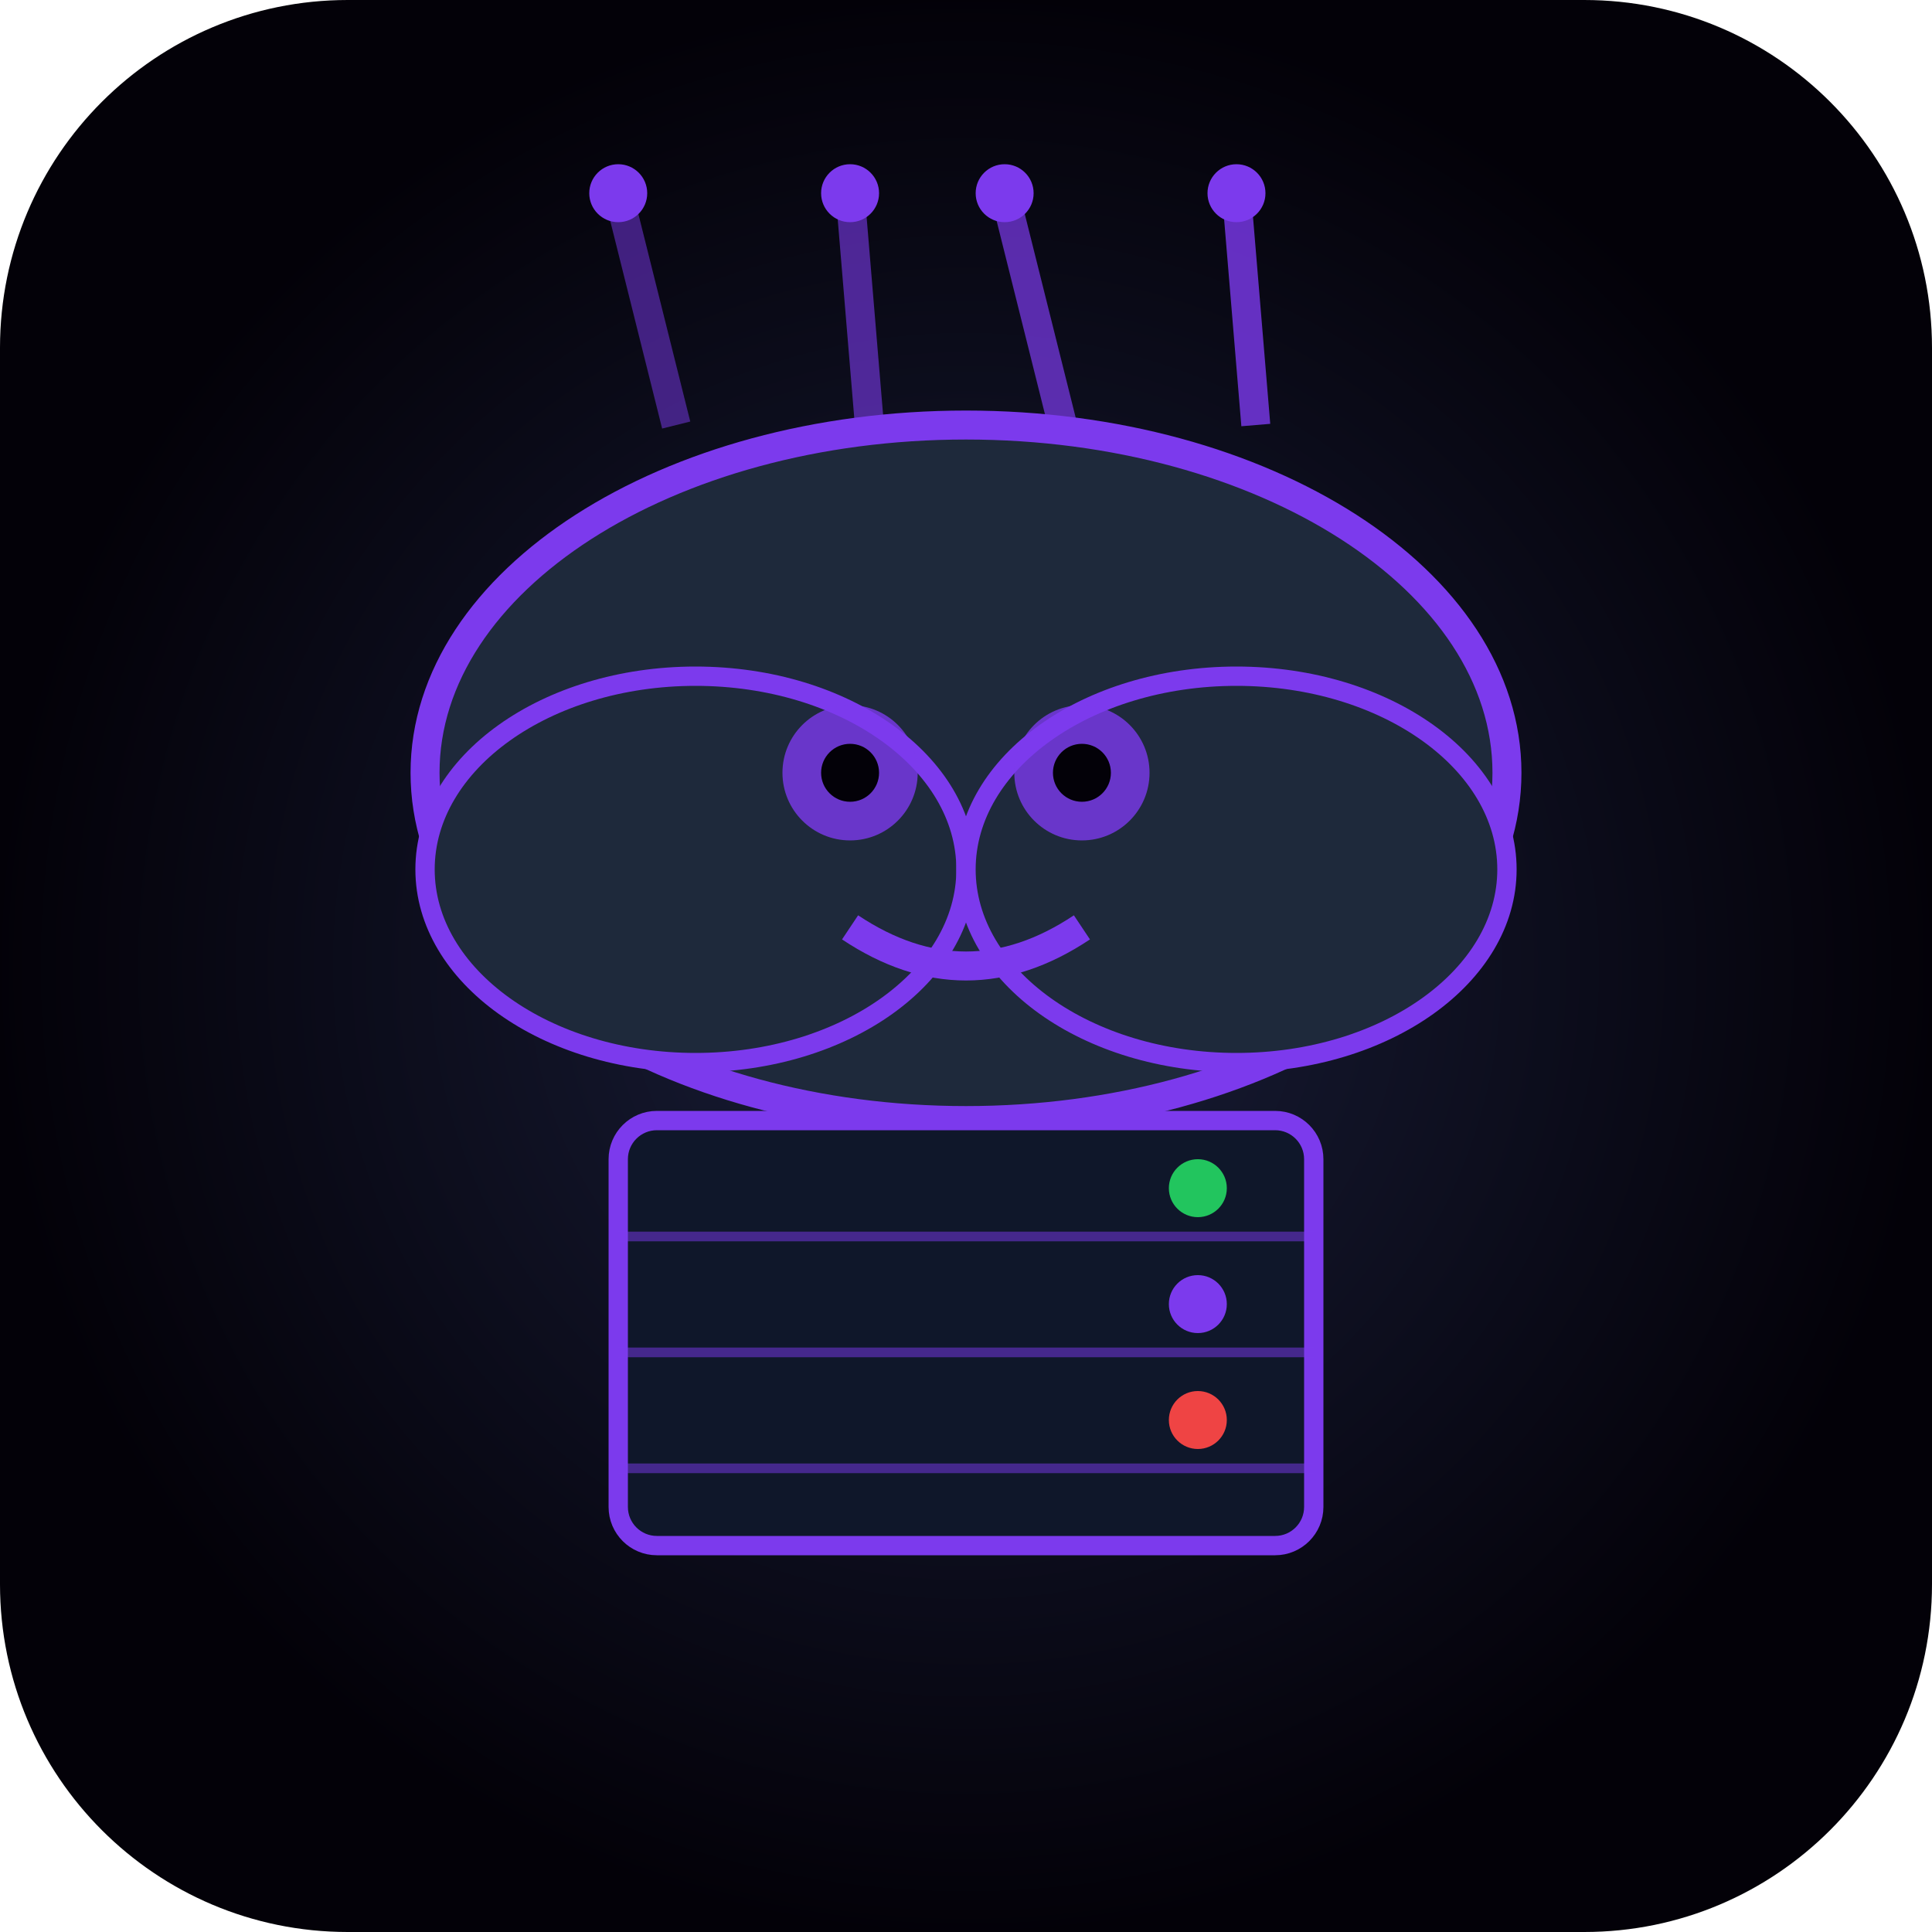
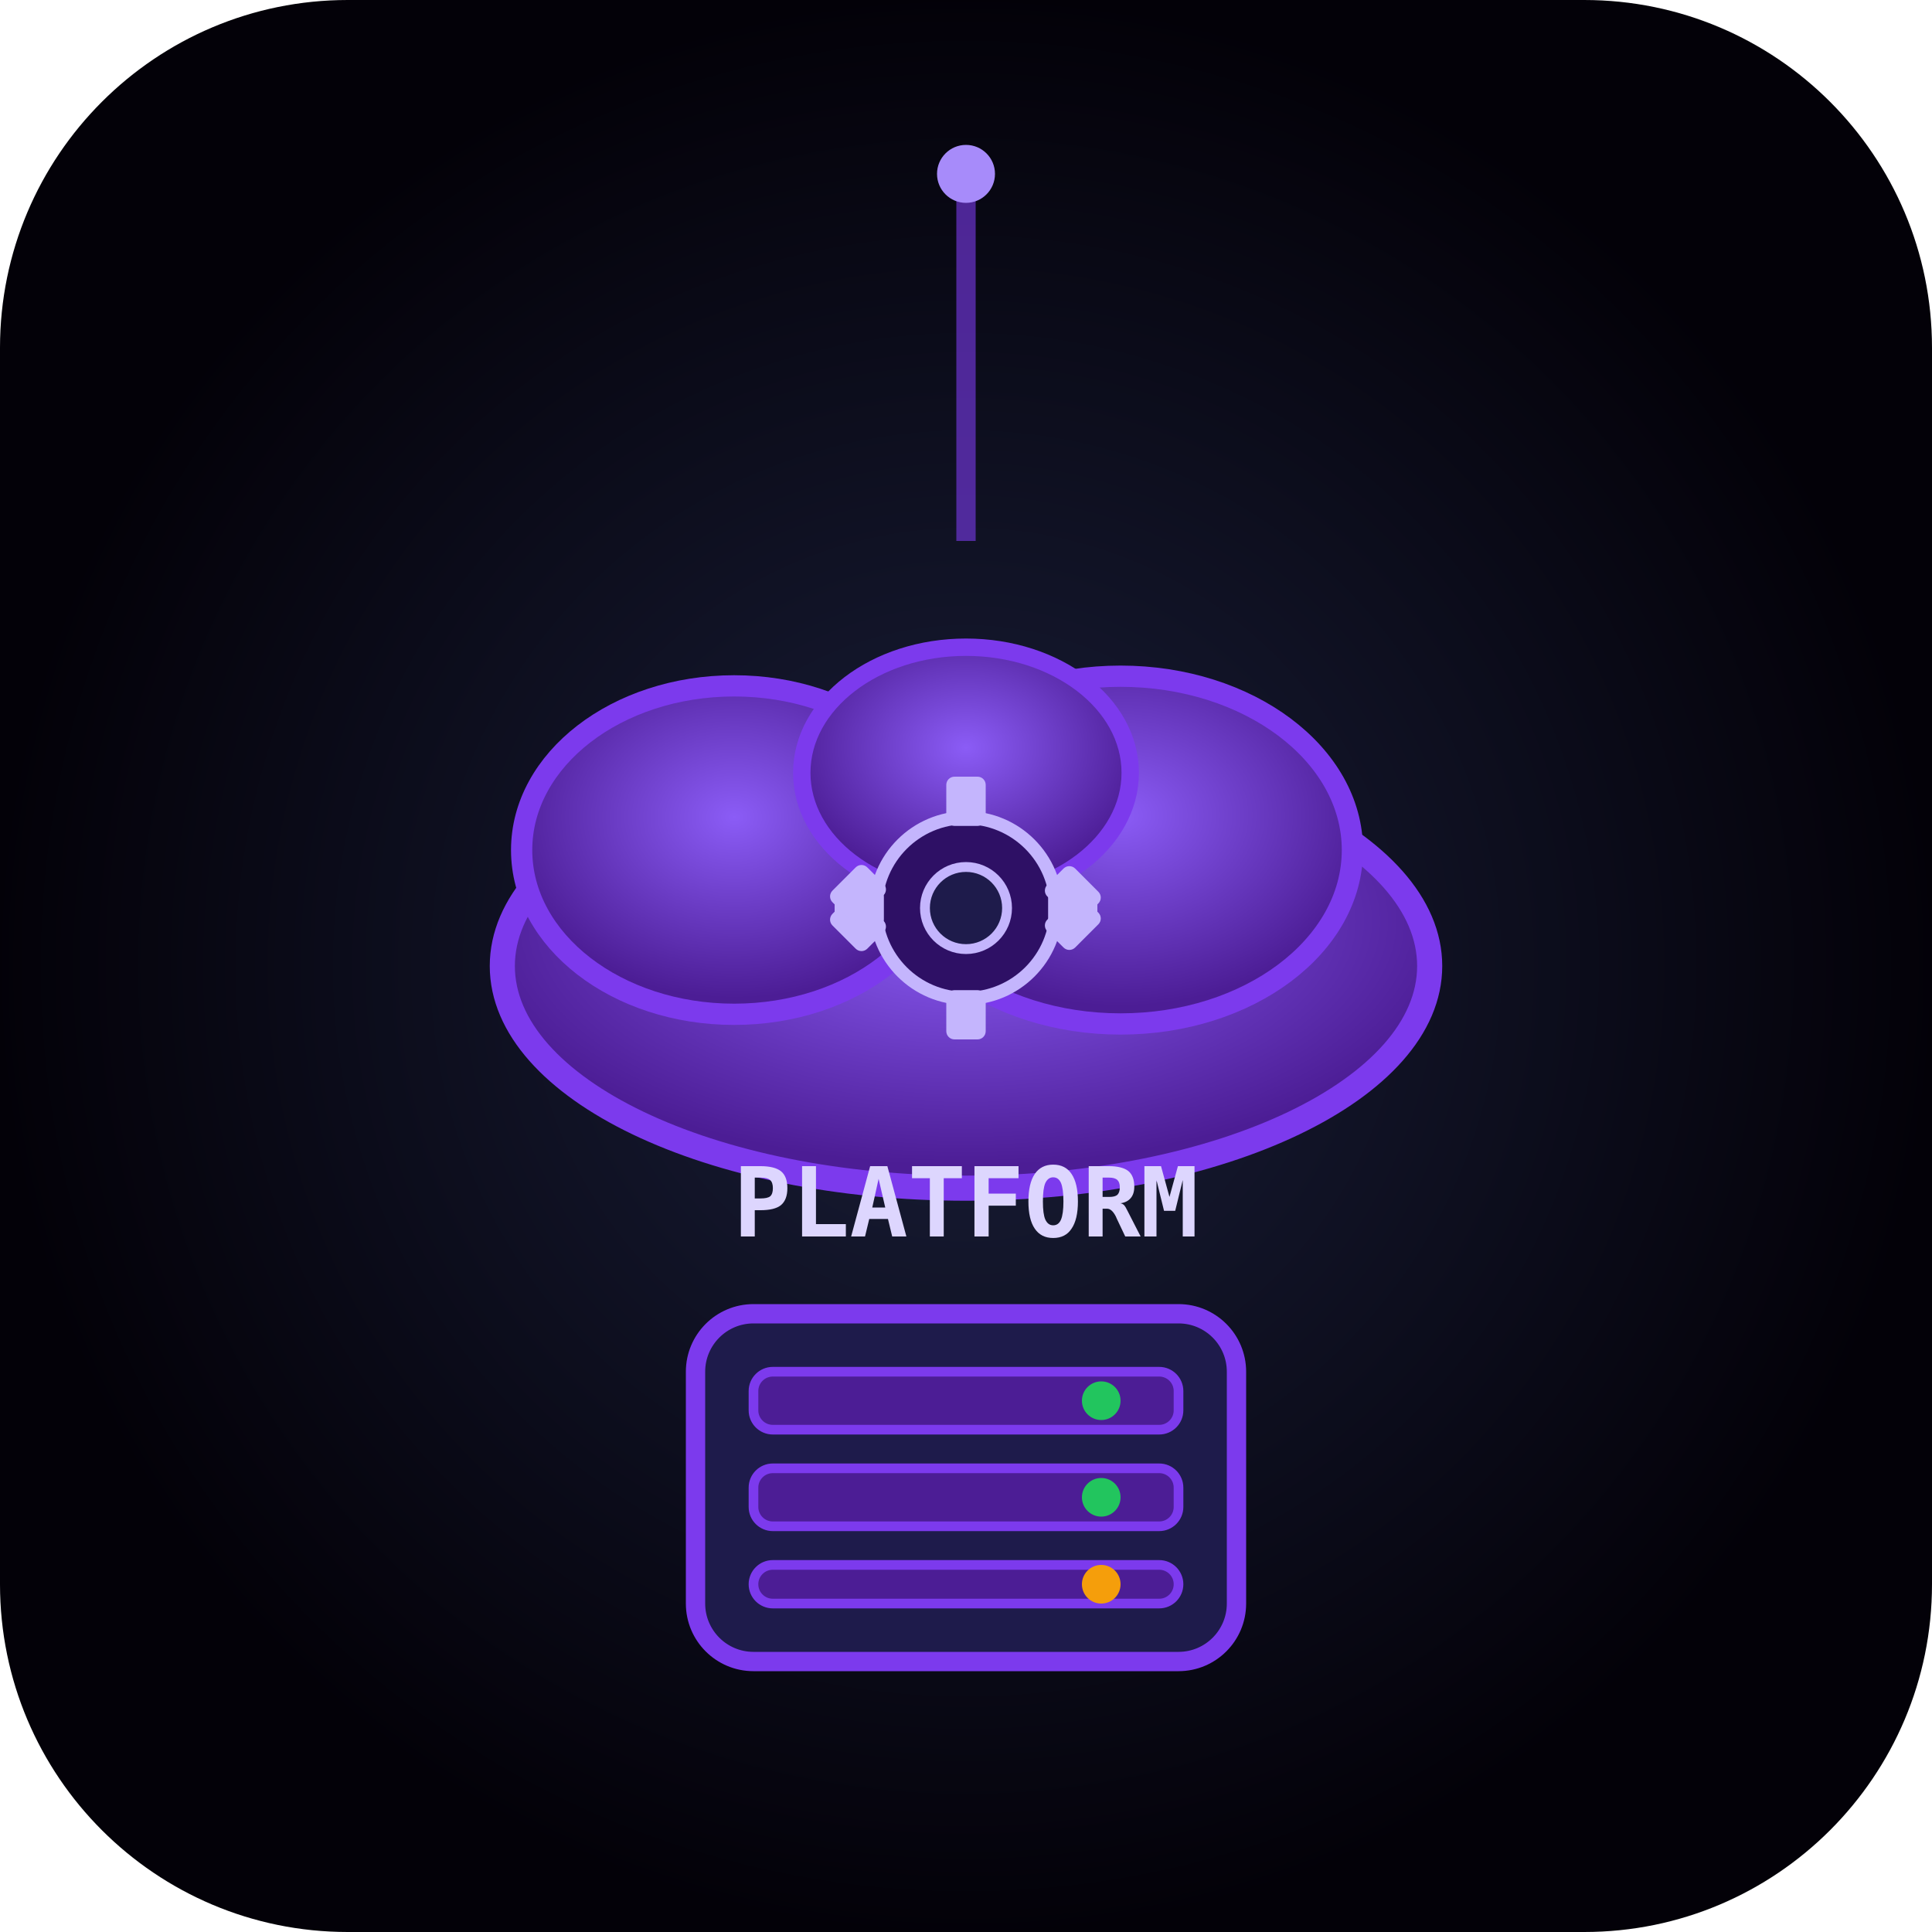
<svg xmlns="http://www.w3.org/2000/svg" viewBox="0 0 100 100" width="200" height="200">
  <defs>
    <radialGradient id="bg" cx="50%" cy="50%" r="50%">
      <stop offset="0%" stop-color="#1a1f3a" />
      <stop offset="100%" stop-color="#030108" />
    </radialGradient>
  </defs>
  <rect width="100" height="100" rx="18" fill="url(#bg)" />
-   <line x1="35" y1="22" x2="32" y2="10" stroke="#7C3AED" stroke-width="1.5" opacity="0.5" />
-   <circle cx="32" cy="10" r="1.5" fill="#7C3AED" />
-   <line x1="45" y1="22" x2="44" y2="10" stroke="#7C3AED" stroke-width="1.5" opacity="0.6" />
-   <circle cx="44" cy="10" r="1.5" fill="#7C3AED" />
-   <line x1="55" y1="22" x2="52" y2="10" stroke="#7C3AED" stroke-width="1.5" opacity="0.7" />
-   <circle cx="52" cy="10" r="1.5" fill="#7C3AED" />
-   <line x1="65" y1="22" x2="64" y2="10" stroke="#7C3AED" stroke-width="1.5" opacity="0.8" />
-   <circle cx="64" cy="10" r="1.5" fill="#7C3AED" />
-   <ellipse cx="50" cy="40" rx="28" ry="18" fill="#1E293B" stroke="#7C3AED" stroke-width="1.5" />
-   <ellipse cx="36" cy="45" rx="14" ry="10" fill="#1E293B" stroke="#7C3AED" stroke-width="1" />
-   <ellipse cx="64" cy="45" rx="14" ry="10" fill="#1E293B" stroke="#7C3AED" stroke-width="1" />
-   <circle cx="44" cy="40" r="3.5" fill="#7C3AED" opacity="0.8" />
-   <circle cx="56" cy="40" r="3.5" fill="#7C3AED" opacity="0.8" />
-   <circle cx="44" cy="40" r="1.5" fill="#030108" />
-   <circle cx="56" cy="40" r="1.5" fill="#030108" />
-   <path d="M44,48 Q50,52 56,48" stroke="#7C3AED" stroke-width="1.5" fill="none" />
-   <rect x="32" y="58" width="36" height="22" rx="2" fill="#0F172A" stroke="#7C3AED" stroke-width="1" />
-   <line x1="32" y1="64" x2="68" y2="64" stroke="#7C3AED" stroke-width="0.5" opacity="0.5" />
-   <line x1="32" y1="70" x2="68" y2="70" stroke="#7C3AED" stroke-width="0.5" opacity="0.5" />
-   <line x1="32" y1="76" x2="68" y2="76" stroke="#7C3AED" stroke-width="0.5" opacity="0.5" />
-   <circle cx="62" cy="61.5" r="1.5" fill="#22C55E" />
-   <circle cx="62" cy="67.5" r="1.5" fill="#7C3AED" />
-   <circle cx="62" cy="73.5" r="1.5" fill="#EF4444" />
+   <defs>
+     <radialGradient id="sp-cg" cx="50%" cy="40%" r="55%">
+       <stop offset="0%" stop-color="#8B5CF6" />
+       <stop offset="100%" stop-color="#4C1D95" />
+     </radialGradient>
+   </defs>
+   <line x1="50" y1="10" x2="50" y2="28" stroke="#7C3AED" stroke-width="1" opacity="0.6" />
+   <circle cx="50" cy="9" r="1.5" fill="#A78BFA" />
+   <ellipse cx="50" cy="50" rx="24" ry="11.5" fill="url(#sp-cg)" stroke="#7C3AED" stroke-width="1.3" />
+   <ellipse cx="38" cy="44" rx="11" ry="8.5" fill="url(#sp-cg)" stroke="#7C3AED" stroke-width="1.1" />
+   <ellipse cx="58" cy="44" rx="12" ry="9" fill="url(#sp-cg)" stroke="#7C3AED" stroke-width="1.1" />
+   <ellipse cx="50" cy="40" rx="8.5" ry="6.5" fill="url(#sp-cg)" stroke="#7C3AED" stroke-width="0.9" />
+   <g transform="translate(50,47) scale(0.85)">
+     <circle cx="0" cy="0" r="5.5" fill="#2e1065" stroke="#C4B5FD" stroke-width="0.8" />
+     <circle cx="0" cy="0" r="2.5" fill="#1e1b4b" stroke="#C4B5FD" stroke-width="0.6" />
+     <rect x="-1.2" y="-8" width="2.4" height="3" rx="0.5" fill="#C4B5FD" />
+     <rect x="-1.2" y="5" width="2.4" height="3" rx="0.5" fill="#C4B5FD" />
+     <rect x="-8" y="-1.2" width="3" height="2.4" rx="0.5" fill="#C4B5FD" />
+     <rect x="5" y="-1.2" width="3" height="2.4" rx="0.5" fill="#C4B5FD" />
+     <rect x="-6.5" y="-5.5" width="2.4" height="3" rx="0.5" fill="#C4B5FD" transform="rotate(-45)" />
+     <rect x="4" y="-5.5" width="2.4" height="3" rx="0.5" fill="#C4B5FD" transform="rotate(45)" />
+     <rect x="-6.5" y="2.5" width="2.4" height="3" rx="0.5" fill="#C4B5FD" transform="rotate(45)" />
+     <rect x="4" y="2.5" width="2.4" height="3" rx="0.5" fill="#C4B5FD" transform="rotate(-45)" />
+   </g>
+   <text x="50" y="64" font-family="monospace" font-size="5" fill="#DDD6FE" text-anchor="middle" font-weight="bold">PLATFORM</text>
+   <rect x="36" y="68" width="28" height="18" rx="3" fill="#1e1b4b" stroke="#7C3AED" stroke-width="1" />
+   <rect x="39" y="71" width="22" height="3" rx="1" fill="#4C1D95" stroke="#7C3AED" stroke-width="0.5" />
+   <rect x="39" y="76" width="22" height="3" rx="1" fill="#4C1D95" stroke="#7C3AED" stroke-width="0.5" />
+   <rect x="39" y="81" width="22" height="2" rx="1" fill="#4C1D95" stroke="#7C3AED" stroke-width="0.5" />
+   <circle cx="57" cy="72.5" r="1" fill="#22C55E" />
+   <circle cx="57" cy="77.5" r="1" fill="#22C55E" />
+   <circle cx="57" cy="82" r="1" fill="#F59E0B" />
</svg>
